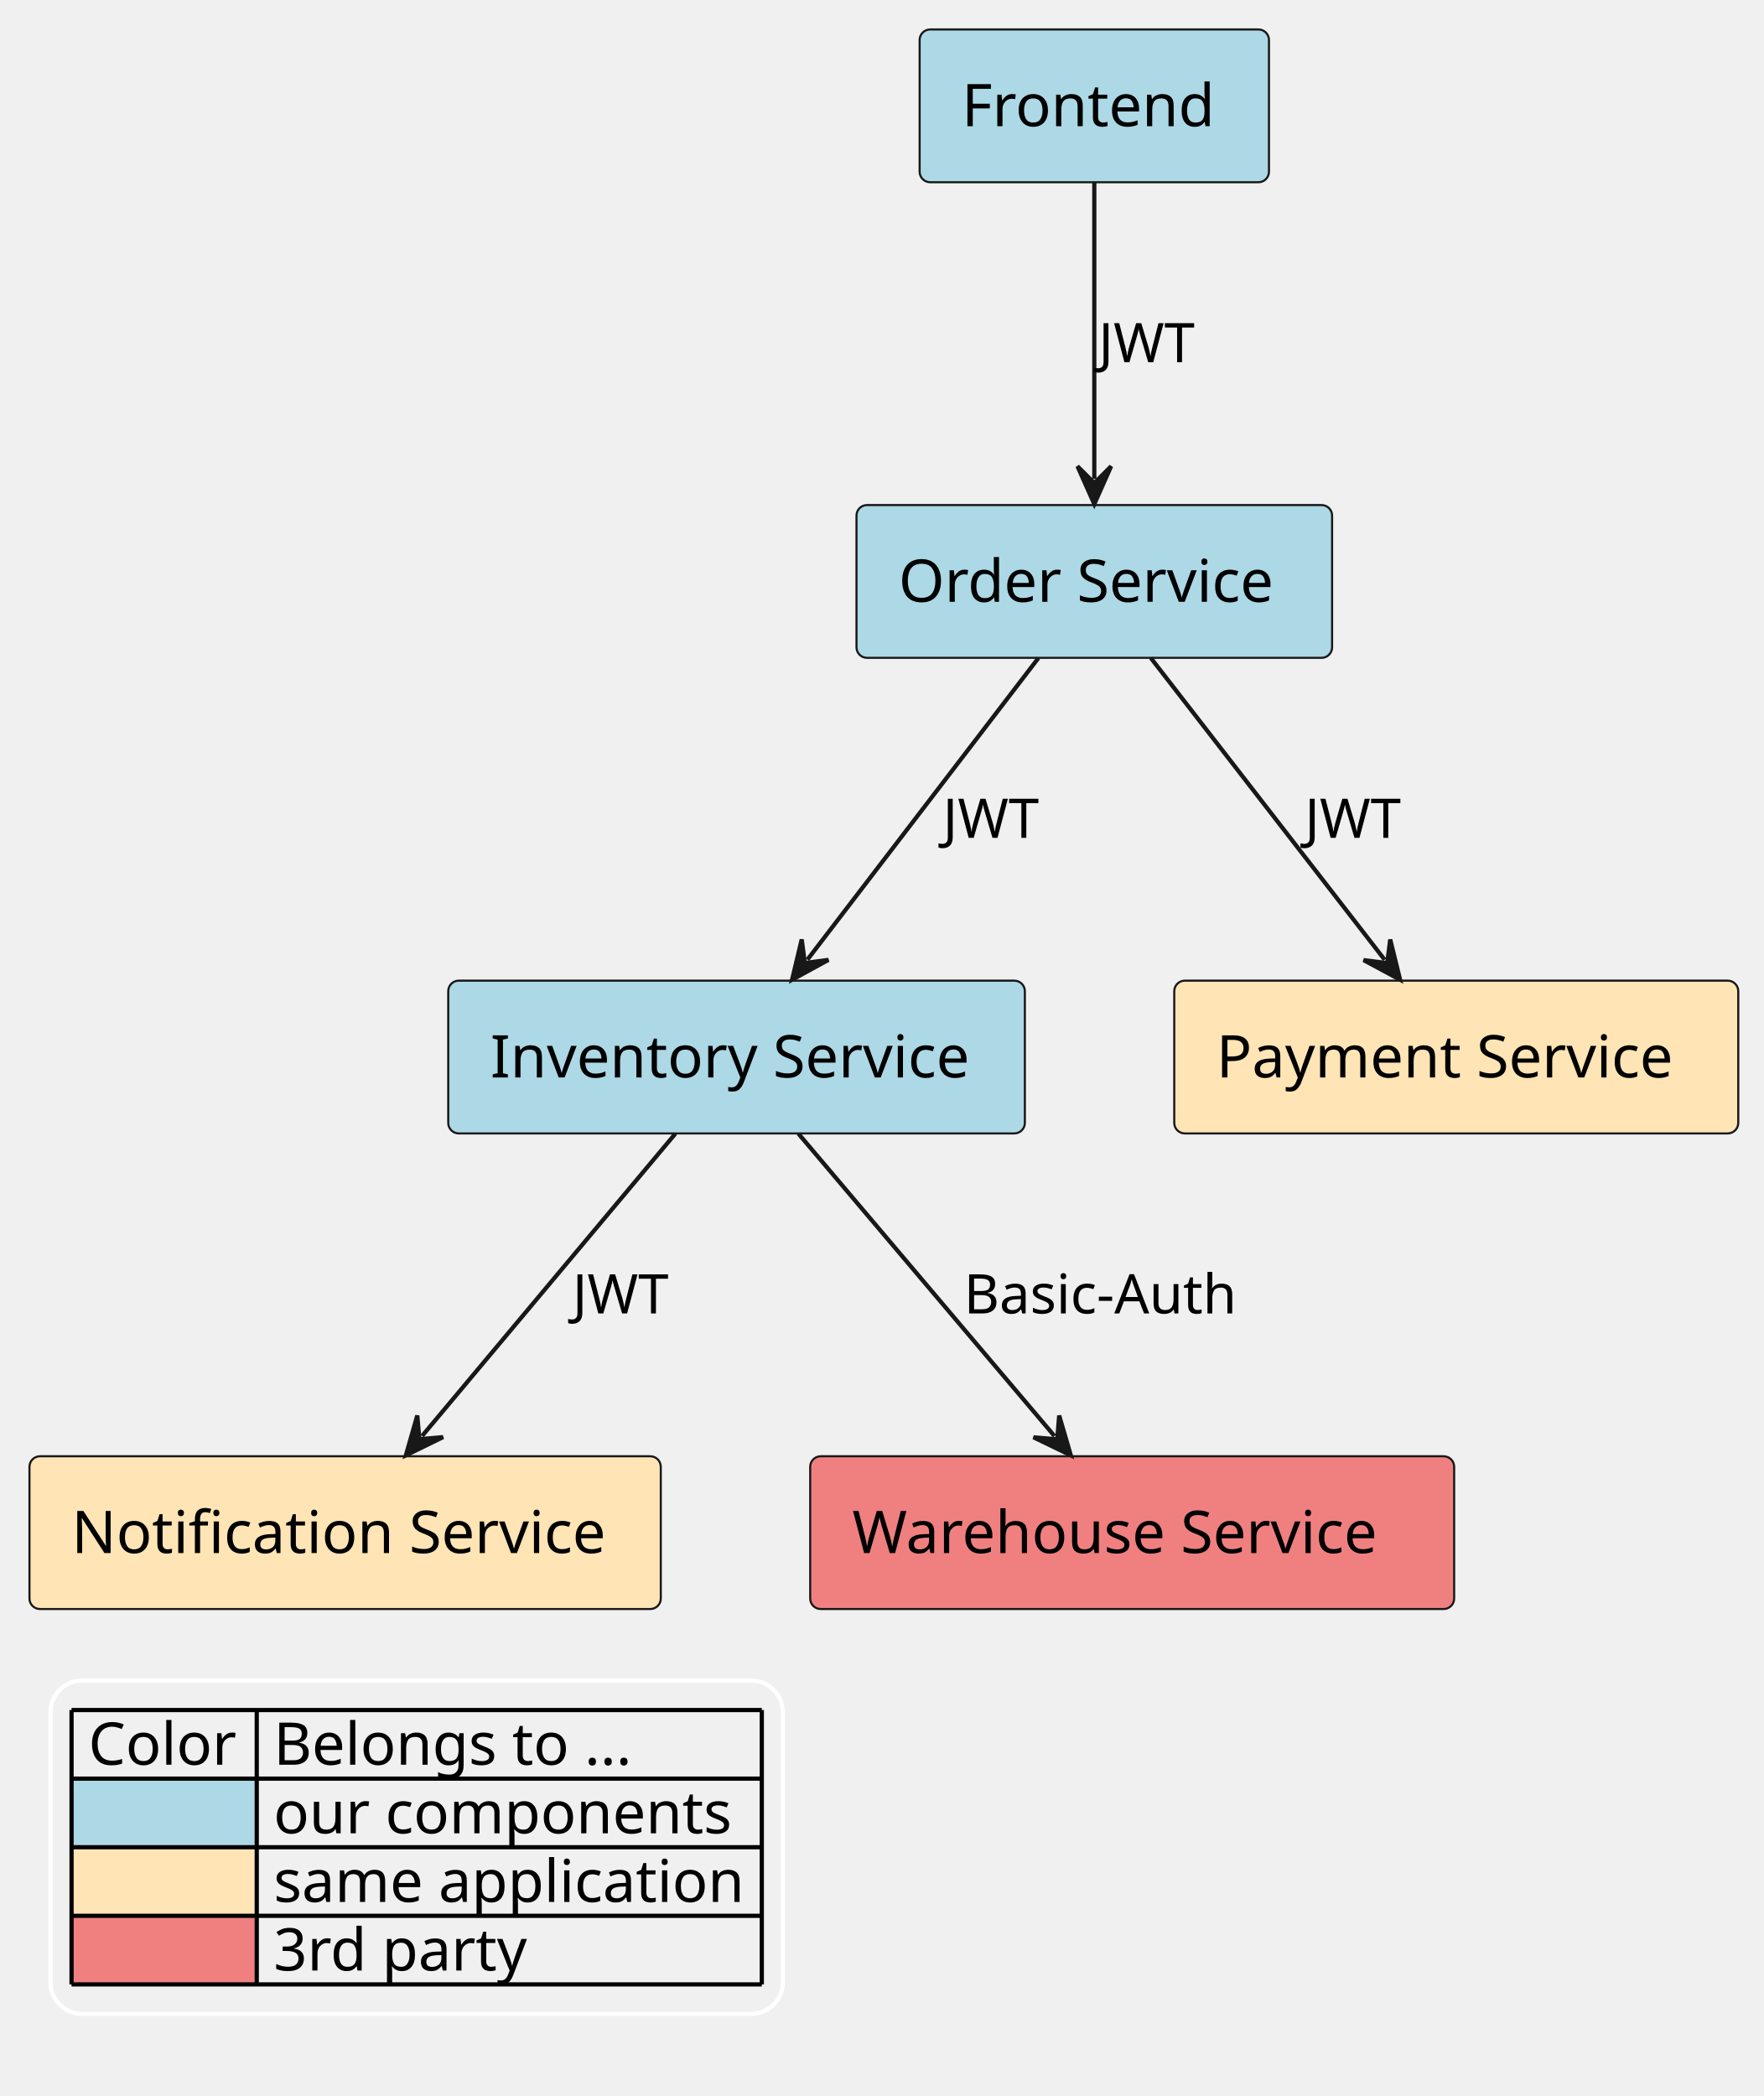
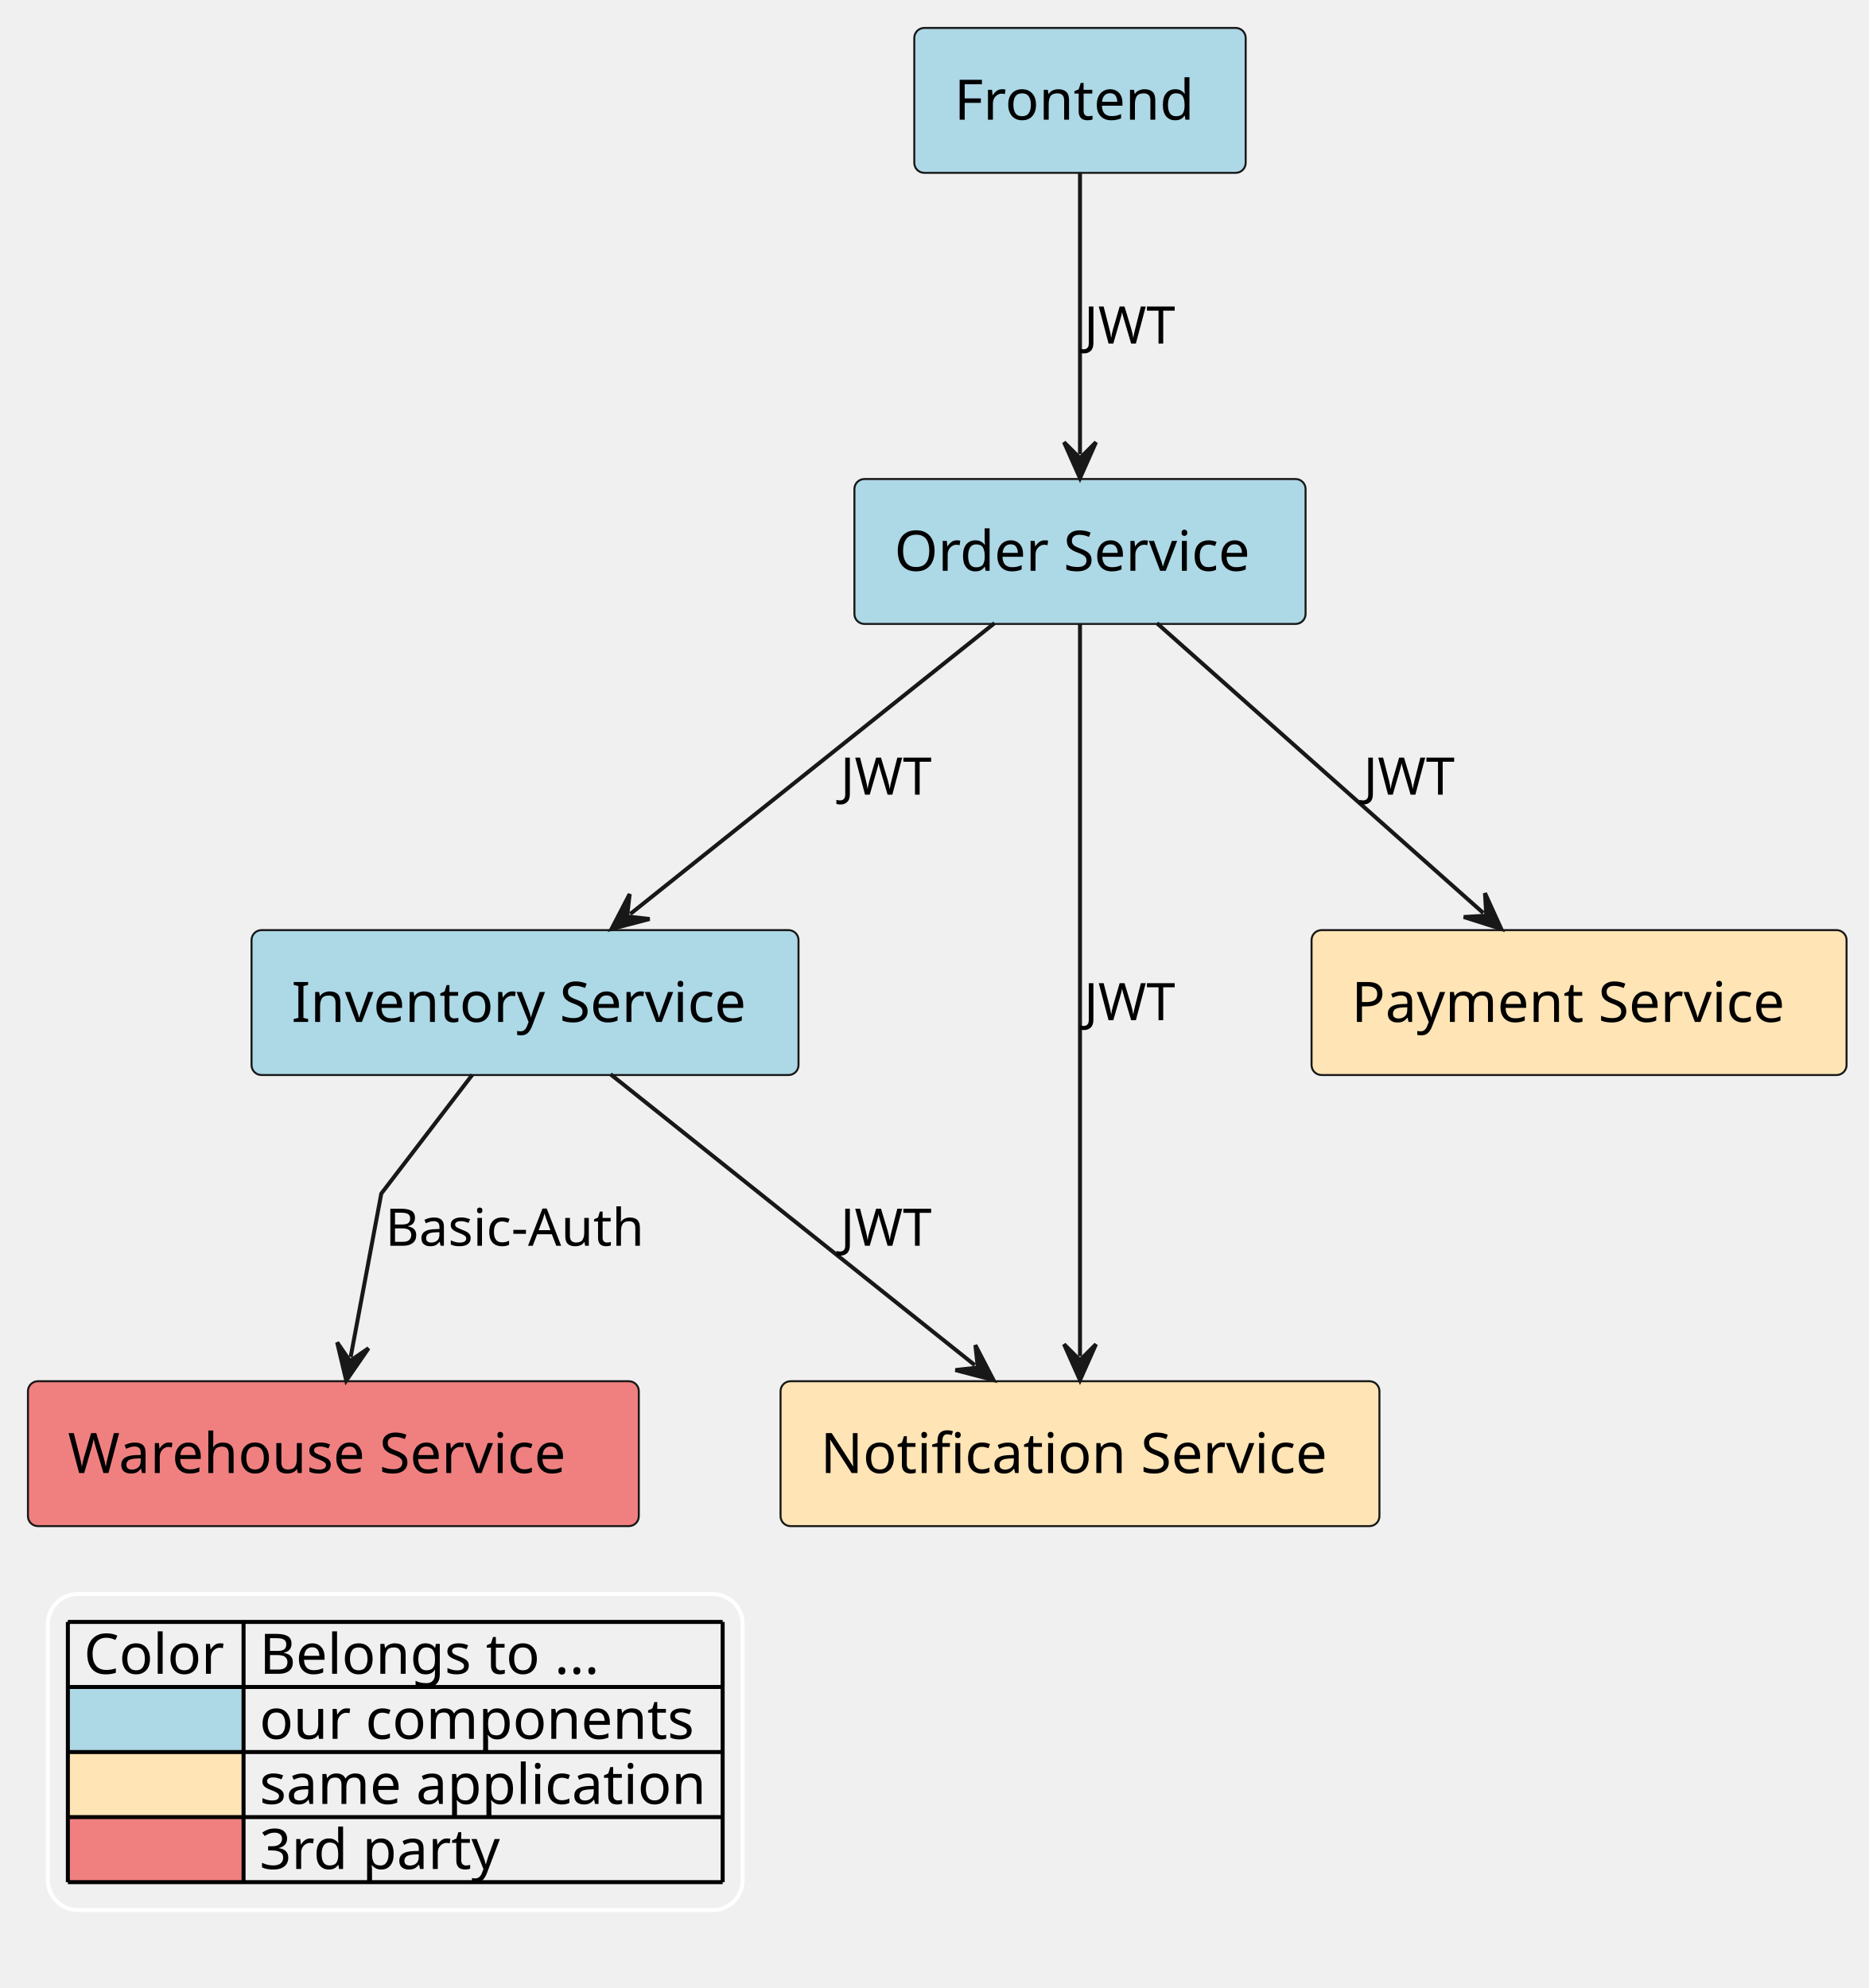
- <svg xmlns="http://www.w3.org/2000/svg" contentStyleType="text/css" height="498px" preserveAspectRatio="none" style="width:419px;height:498px;background:#FFFFFF;" version="1.1" viewBox="0 0 419 498" width="419px" zoomAndPan="magnify">
+ <svg xmlns="http://www.w3.org/2000/svg" contentStyleType="text/css" height="498px" preserveAspectRatio="none" style="width:468px;height:498px;background:#FFFFFF;" version="1.1" viewBox="0 0 468 498" width="468px" zoomAndPan="magnify">
  <defs />
  <g>
    <g id="elem_application__team__order_service">
-       <rect fill="#ADD8E6" height="36.297" rx="2.5" ry="2.5" style="stroke:#181818;stroke-width:0.5;" width="113" x="203.5" y="120" />
-       <text fill="#000000" font-family="sans-serif" font-size="14" lengthAdjust="spacing" textLength="93" x="213.5" y="142.995">Order Service</text>
+       <rect fill="#ADD8E6" height="36.297" rx="2.5" ry="2.5" style="stroke:#181818;stroke-width:0.5;" width="113" x="214" y="120" />
+       <text fill="#000000" font-family="sans-serif" font-size="14" lengthAdjust="spacing" textLength="93" x="224" y="142.995">Order Service</text>
    </g>
    <g id="elem_application__team__frontend">
-       <rect fill="#ADD8E6" height="36.297" rx="2.5" ry="2.5" style="stroke:#181818;stroke-width:0.5;" width="83" x="218.5" y="7" />
-       <text fill="#000000" font-family="sans-serif" font-size="14" lengthAdjust="spacing" textLength="63" x="228.5" y="29.995">Frontend</text>
+       <rect fill="#ADD8E6" height="36.297" rx="2.5" ry="2.5" style="stroke:#181818;stroke-width:0.5;" width="83" x="229" y="7" />
+       <text fill="#000000" font-family="sans-serif" font-size="14" lengthAdjust="spacing" textLength="63" x="239" y="29.995">Frontend</text>
    </g>
    <g id="elem_application__team__inventory_service">
-       <rect fill="#ADD8E6" height="36.297" rx="2.5" ry="2.5" style="stroke:#181818;stroke-width:0.5;" width="137" x="106.5" y="233" />
-       <text fill="#000000" font-family="sans-serif" font-size="14" lengthAdjust="spacing" textLength="117" x="116.5" y="255.995">Inventory Service</text>
+       <rect fill="#ADD8E6" height="36.297" rx="2.5" ry="2.5" style="stroke:#181818;stroke-width:0.5;" width="137" x="63" y="233" />
+       <text fill="#000000" font-family="sans-serif" font-size="14" lengthAdjust="spacing" textLength="117" x="73" y="255.995">Inventory Service</text>
+     </g>
+     <g id="elem_application__notification_service">
+       <rect fill="#FFE4B5" height="36.297" rx="2.5" ry="2.5" style="stroke:#181818;stroke-width:0.5;" width="150" x="195.5" y="346" />
+       <text fill="#000000" font-family="sans-serif" font-size="14" lengthAdjust="spacing" textLength="130" x="205.5" y="368.995">Notification Service</text>
    </g>
    <g id="elem_application__payment_service">
-       <rect fill="#FFE4B5" height="36.297" rx="2.5" ry="2.5" style="stroke:#181818;stroke-width:0.5;" width="134" x="279" y="233" />
-       <text fill="#000000" font-family="sans-serif" font-size="14" lengthAdjust="spacing" textLength="114" x="289" y="255.995">Payment Service</text>
-     </g>
-     <g id="elem_application__notification_service">
-       <rect fill="#FFE4B5" height="36.297" rx="2.5" ry="2.5" style="stroke:#181818;stroke-width:0.5;" width="150" x="7" y="346" />
-       <text fill="#000000" font-family="sans-serif" font-size="14" lengthAdjust="spacing" textLength="130" x="17" y="368.995">Notification Service</text>
+       <rect fill="#FFE4B5" height="36.297" rx="2.5" ry="2.5" style="stroke:#181818;stroke-width:0.5;" width="134" x="328.5" y="233" />
+       <text fill="#000000" font-family="sans-serif" font-size="14" lengthAdjust="spacing" textLength="114" x="338.5" y="255.995">Payment Service</text>
    </g>
    <g id="elem_third_party__warehouse_service">
-       <rect fill="#F08080" height="36.297" rx="2.5" ry="2.5" style="stroke:#181818;stroke-width:0.5;" width="153" x="192.5" y="346" />
-       <text fill="#000000" font-family="sans-serif" font-size="14" lengthAdjust="spacing" textLength="133" x="202.5" y="368.995">Warehouse Service</text>
+       <rect fill="#F08080" height="36.297" rx="2.5" ry="2.5" style="stroke:#181818;stroke-width:0.5;" width="153" x="7" y="346" />
+       <text fill="#000000" font-family="sans-serif" font-size="14" lengthAdjust="spacing" textLength="133" x="17" y="368.995">Warehouse Service</text>
+     </g>
+     <g id="link_application__team__order_service_application__notification_service">
+       <path d="M270.5,156.2 C270.5,197.9 270.5,297.98 270.5,339.74 " fill="none" id="application__team__order_service-to-application__notification_service" style="stroke:#181818;stroke-width:1.0;" />
+       <polygon fill="#181818" points="270.5,345.74,274.5,336.74,270.5,340.74,266.5,336.74,270.5,345.74" style="stroke:#181818;stroke-width:1.0;" />
+       <text fill="#000000" font-family="sans-serif" font-size="13" lengthAdjust="spacing" textLength="21" x="271.5" y="255.567">JWT</text>
    </g>
    <g id="link_application__team__order_service_application__team__inventory_service">
-       <path d="M246.72,156.34 C230.75,177.2 207.757,207.215 191.837,228.015 " fill="none" id="application__team__order_service-to-application__team__inventory_service" style="stroke:#181818;stroke-width:1.0;" />
-       <polygon fill="#181818" points="188.19,232.78,196.837,228.064,191.229,228.81,190.484,223.202,188.19,232.78" style="stroke:#181818;stroke-width:1.0;" />
-       <text fill="#000000" font-family="sans-serif" font-size="13" lengthAdjust="spacing" textLength="21" x="224" y="199.067">JWT</text>
+       <path d="M249.09,156.1 C223.04,176.9 184.018,208.066 157.858,228.956 " fill="none" id="application__team__order_service-to-application__team__inventory_service" style="stroke:#181818;stroke-width:1.0;" />
+       <polygon fill="#181818" points="153.17,232.7,162.699,230.21,157.077,229.58,157.707,223.958,153.17,232.7" style="stroke:#181818;stroke-width:1.0;" />
+       <text fill="#000000" font-family="sans-serif" font-size="13" lengthAdjust="spacing" textLength="21" x="210.5" y="199.067">JWT</text>
    </g>
    <g id="link_application__team__order_service_application__payment_service">
-       <path d="M273.44,156.34 C289.59,177.2 312.865,207.238 328.985,228.037 " fill="none" id="application__team__order_service-to-application__payment_service" style="stroke:#181818;stroke-width:1.0;" />
-       <polygon fill="#181818" points="332.66,232.78,330.308,223.216,329.597,228.828,323.985,228.117,332.66,232.78" style="stroke:#181818;stroke-width:1.0;" />
-       <text fill="#000000" font-family="sans-serif" font-size="13" lengthAdjust="spacing" textLength="21" x="310" y="199.067">JWT</text>
+       <path d="M289.76,156.1 C313.18,176.9 348.004,207.826 371.524,228.716 " fill="none" id="application__team__order_service-to-application__payment_service" style="stroke:#181818;stroke-width:1.0;" />
+       <polygon fill="#181818" points="376.01,232.7,371.937,223.733,372.272,229.38,366.625,229.714,376.01,232.7" style="stroke:#181818;stroke-width:1.0;" />
+       <text fill="#000000" font-family="sans-serif" font-size="13" lengthAdjust="spacing" textLength="21" x="341.5" y="199.067">JWT</text>
    </g>
    <g id="link_application__team__frontend_application__team__order_service">
-       <path d="M260,43.34 C260,64.2 260,92.98 260,113.78 " fill="none" id="application__team__frontend-to-application__team__order_service" style="stroke:#181818;stroke-width:1.0;" />
-       <polygon fill="#181818" points="260,119.78,264,110.78,260,114.78,256,110.78,260,119.78" style="stroke:#181818;stroke-width:1.0;" />
-       <text fill="#000000" font-family="sans-serif" font-size="13" lengthAdjust="spacing" textLength="21" x="261" y="86.067">JWT</text>
+       <path d="M270.5,43.34 C270.5,64.2 270.5,92.98 270.5,113.78 " fill="none" id="application__team__frontend-to-application__team__order_service" style="stroke:#181818;stroke-width:1.0;" />
+       <polygon fill="#181818" points="270.5,119.78,274.5,110.78,270.5,114.78,266.5,110.78,270.5,119.78" style="stroke:#181818;stroke-width:1.0;" />
+       <text fill="#000000" font-family="sans-serif" font-size="13" lengthAdjust="spacing" textLength="21" x="271.5" y="86.067">JWT</text>
    </g>
    <g id="link_application__team__inventory_service_application__notification_service">
-       <path d="M160.47,269.34 C143,290.2 117.714,320.381 100.284,341.181 " fill="none" id="application__team__inventory_service-to-application__notification_service" style="stroke:#181818;stroke-width:1.0;" />
-       <polygon fill="#181818" points="96.43,345.78,105.276,341.451,99.641,341.948,99.145,336.313,96.43,345.78" style="stroke:#181818;stroke-width:1.0;" />
-       <text fill="#000000" font-family="sans-serif" font-size="13" lengthAdjust="spacing" textLength="21" x="136" y="312.067">JWT</text>
+       <path d="M152.91,269.1 C178.96,289.9 217.982,321.066 244.142,341.956 " fill="none" id="application__team__inventory_service-to-application__notification_service" style="stroke:#181818;stroke-width:1.0;" />
+       <polygon fill="#181818" points="248.83,345.7,244.293,336.958,244.923,342.58,239.301,343.21,248.83,345.7" style="stroke:#181818;stroke-width:1.0;" />
+       <text fill="#000000" font-family="sans-serif" font-size="13" lengthAdjust="spacing" textLength="21" x="210.5" y="312.067">JWT</text>
    </g>
    <g id="link_application__team__inventory_service_third_party__warehouse_service">
-       <path d="M189.69,269.34 C207.35,290.2 232.922,320.402 250.542,341.202 " fill="none" id="application__team__inventory_service-to-third_party__warehouse_service" style="stroke:#181818;stroke-width:1.0;" />
-       <polygon fill="#181818" points="254.42,345.78,251.655,336.327,251.188,341.965,245.551,341.498,254.42,345.78" style="stroke:#181818;stroke-width:1.0;" />
-       <text fill="#000000" font-family="sans-serif" font-size="13" lengthAdjust="spacing" textLength="69" x="229" y="312.067">Basic-Auth</text>
+       <path d="M118.3,269.23 C108.02,282.65 95.5,299 95.5,299 C95.5,299 91.374,320.993 87.824,339.952 " fill="none" id="application__team__inventory_service-to-third_party__warehouse_service" style="stroke:#181818;stroke-width:1.0;" />
+       <polygon fill="#181818" points="86.72,345.85,92.308,337.74,87.64,340.935,84.445,336.268,86.72,345.85" style="stroke:#181818;stroke-width:1.0;" />
+       <text fill="#000000" font-family="sans-serif" font-size="13" lengthAdjust="spacing" textLength="69" x="96.5" y="312.067">Basic-Auth</text>
    </g>
    <rect fill="none" height="79.188" id="_legend" rx="7.5" ry="7.5" style="stroke:#FFFFFF;stroke-width:1.0;" width="174" x="12" y="399.297" />
    <text fill="#000000" font-family="sans-serif" font-size="14" lengthAdjust="spacing" textLength="36" x="21" y="419.292">Color</text>
    <text fill="#000000" font-family="sans-serif" font-size="14" lengthAdjust="spacing" textLength="91" x="65" y="419.292">Belongs to ...</text>
    <rect fill="#ADD8E6" height="16.297" style="stroke:none;stroke-width:1.0;" width="44" x="17" y="422.594" />
    <text fill="#000000" font-family="sans-serif" font-size="14" lengthAdjust="spacing" textLength="4" x="17" y="435.589"> </text>
    <text fill="#000000" font-family="sans-serif" font-size="14" lengthAdjust="spacing" textLength="115" x="65" y="435.589">our components</text>
    <rect fill="#FFE4B5" height="16.297" style="stroke:none;stroke-width:1.0;" width="44" x="17" y="438.891" />
    <text fill="#000000" font-family="sans-serif" font-size="14" lengthAdjust="spacing" textLength="4" x="17" y="451.886"> </text>
    <text fill="#000000" font-family="sans-serif" font-size="14" lengthAdjust="spacing" textLength="116" x="65" y="451.886">same application</text>
    <rect fill="#F08080" height="16.297" style="stroke:none;stroke-width:1.0;" width="44" x="17" y="455.188" />
    <text fill="#000000" font-family="sans-serif" font-size="14" lengthAdjust="spacing" textLength="4" x="17" y="468.183"> </text>
    <text fill="#000000" font-family="sans-serif" font-size="14" lengthAdjust="spacing" textLength="61" x="65" y="468.183">3rd party</text>
    <line style="stroke:#000000;stroke-width:1.0;" x1="17" x2="181" y1="406.297" y2="406.297" />
    <line style="stroke:#000000;stroke-width:1.0;" x1="17" x2="181" y1="422.594" y2="422.594" />
    <line style="stroke:#000000;stroke-width:1.0;" x1="17" x2="181" y1="438.891" y2="438.891" />
    <line style="stroke:#000000;stroke-width:1.0;" x1="17" x2="181" y1="455.188" y2="455.188" />
    <line style="stroke:#000000;stroke-width:1.0;" x1="17" x2="181" y1="471.484" y2="471.484" />
    <line style="stroke:#000000;stroke-width:1.0;" x1="17" x2="17" y1="406.297" y2="471.484" />
    <line style="stroke:#000000;stroke-width:1.0;" x1="61" x2="61" y1="406.297" y2="471.484" />
    <line style="stroke:#000000;stroke-width:1.0;" x1="181" x2="181" y1="406.297" y2="471.484" />
  </g>
</svg>
